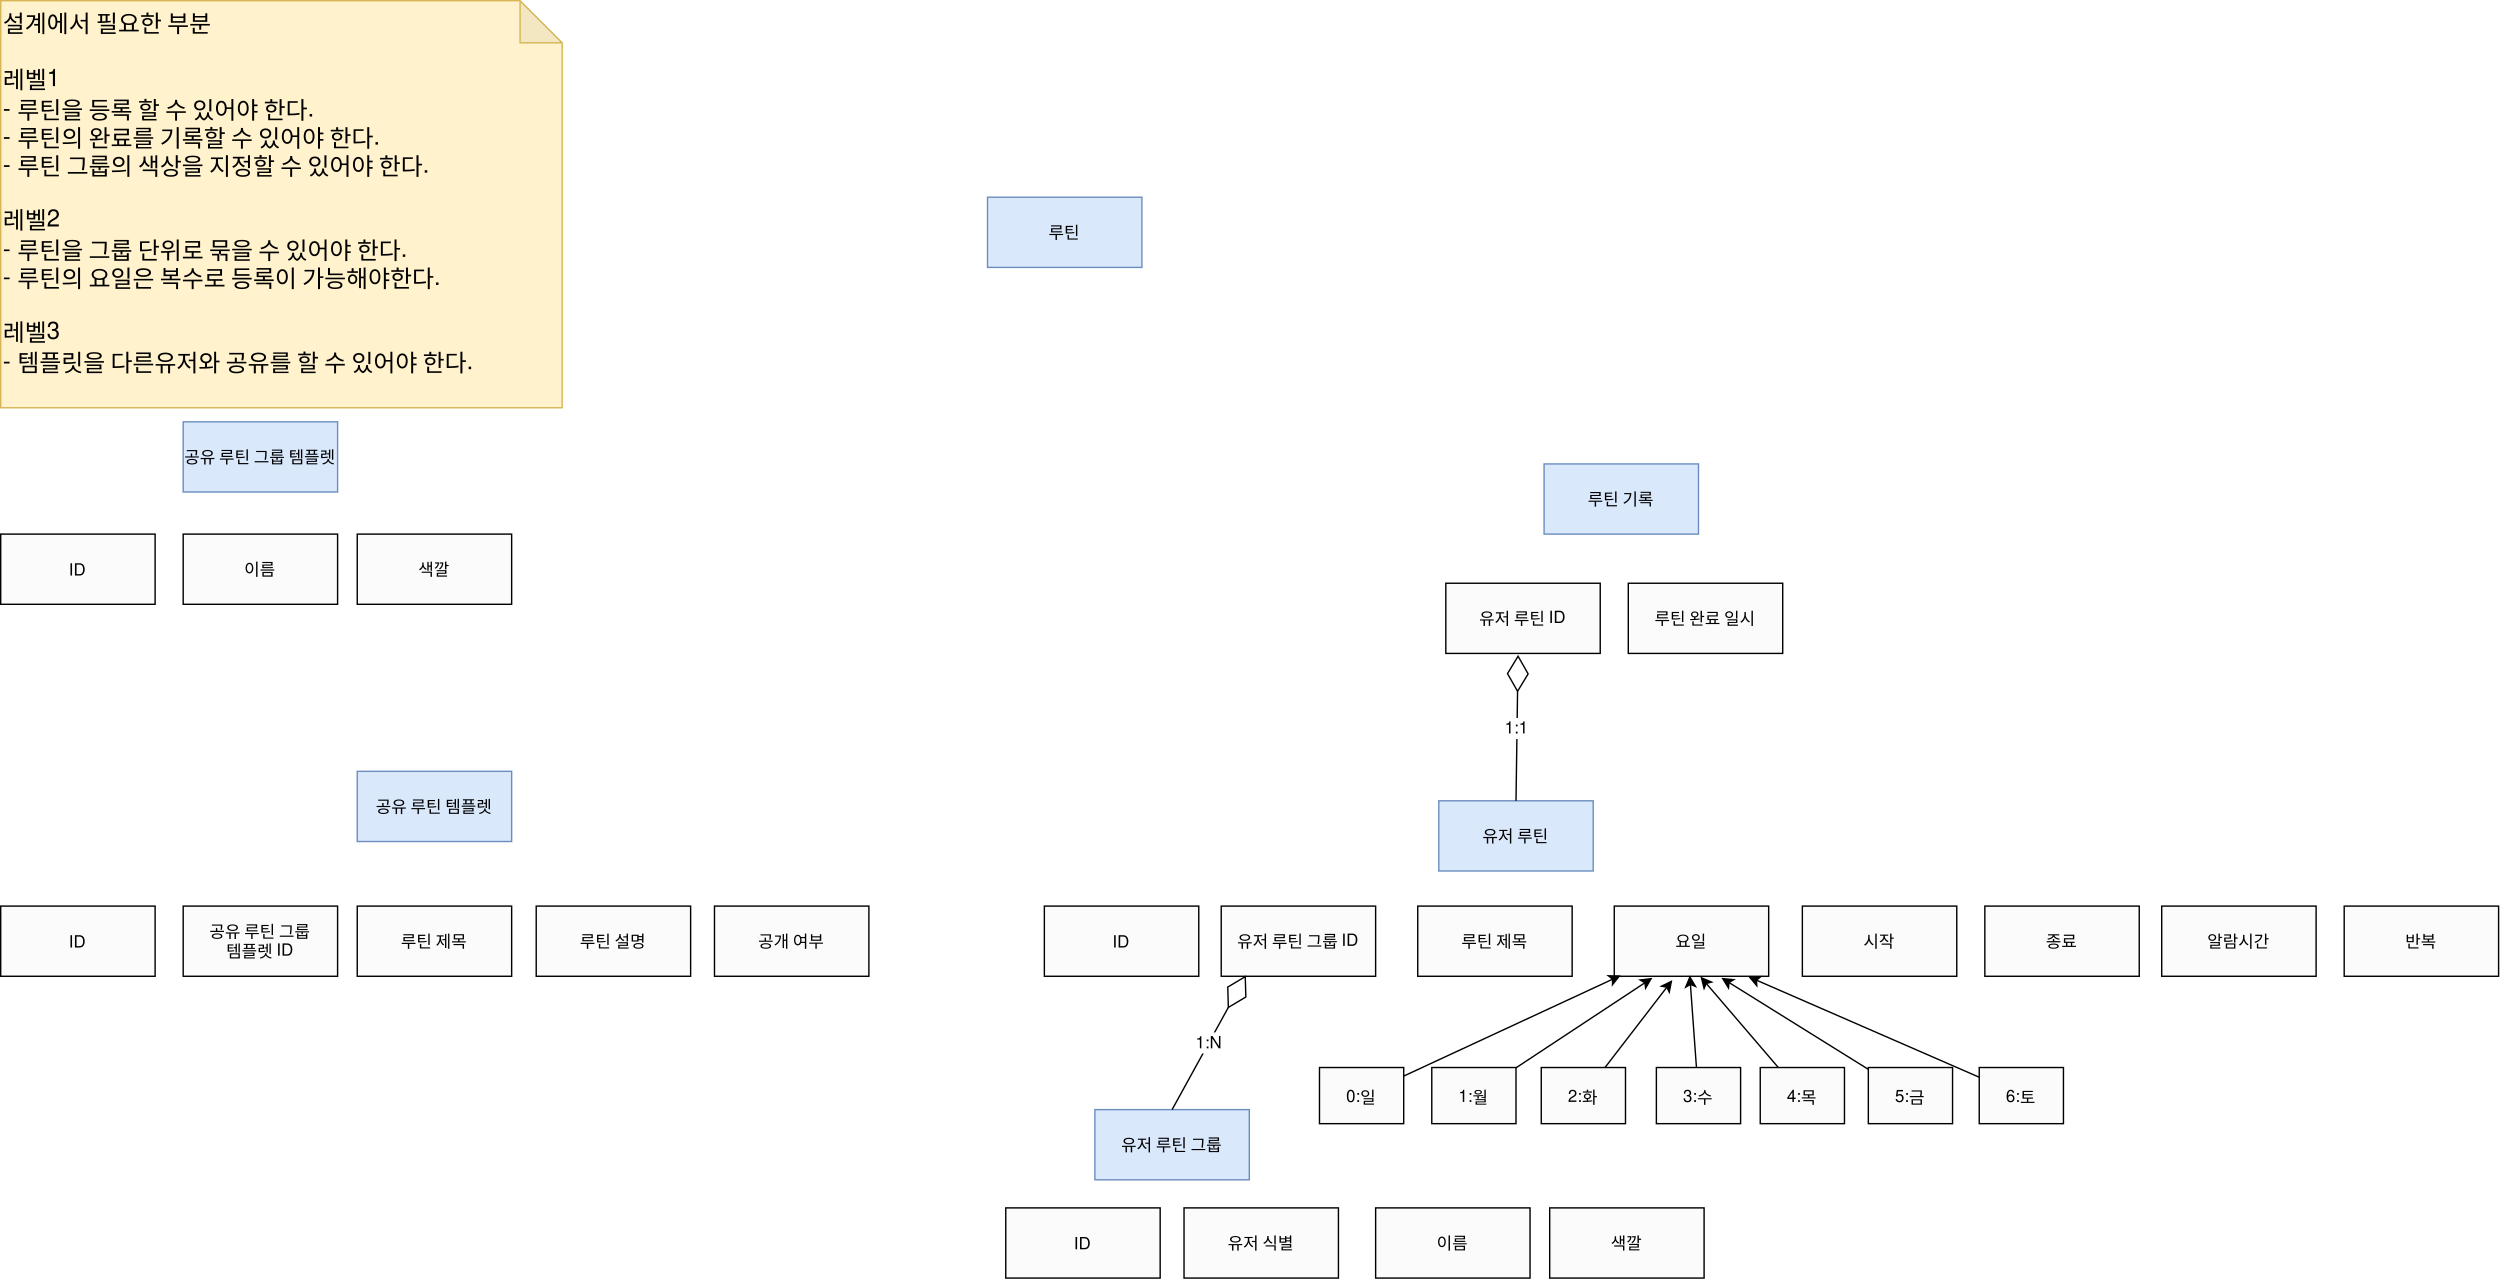
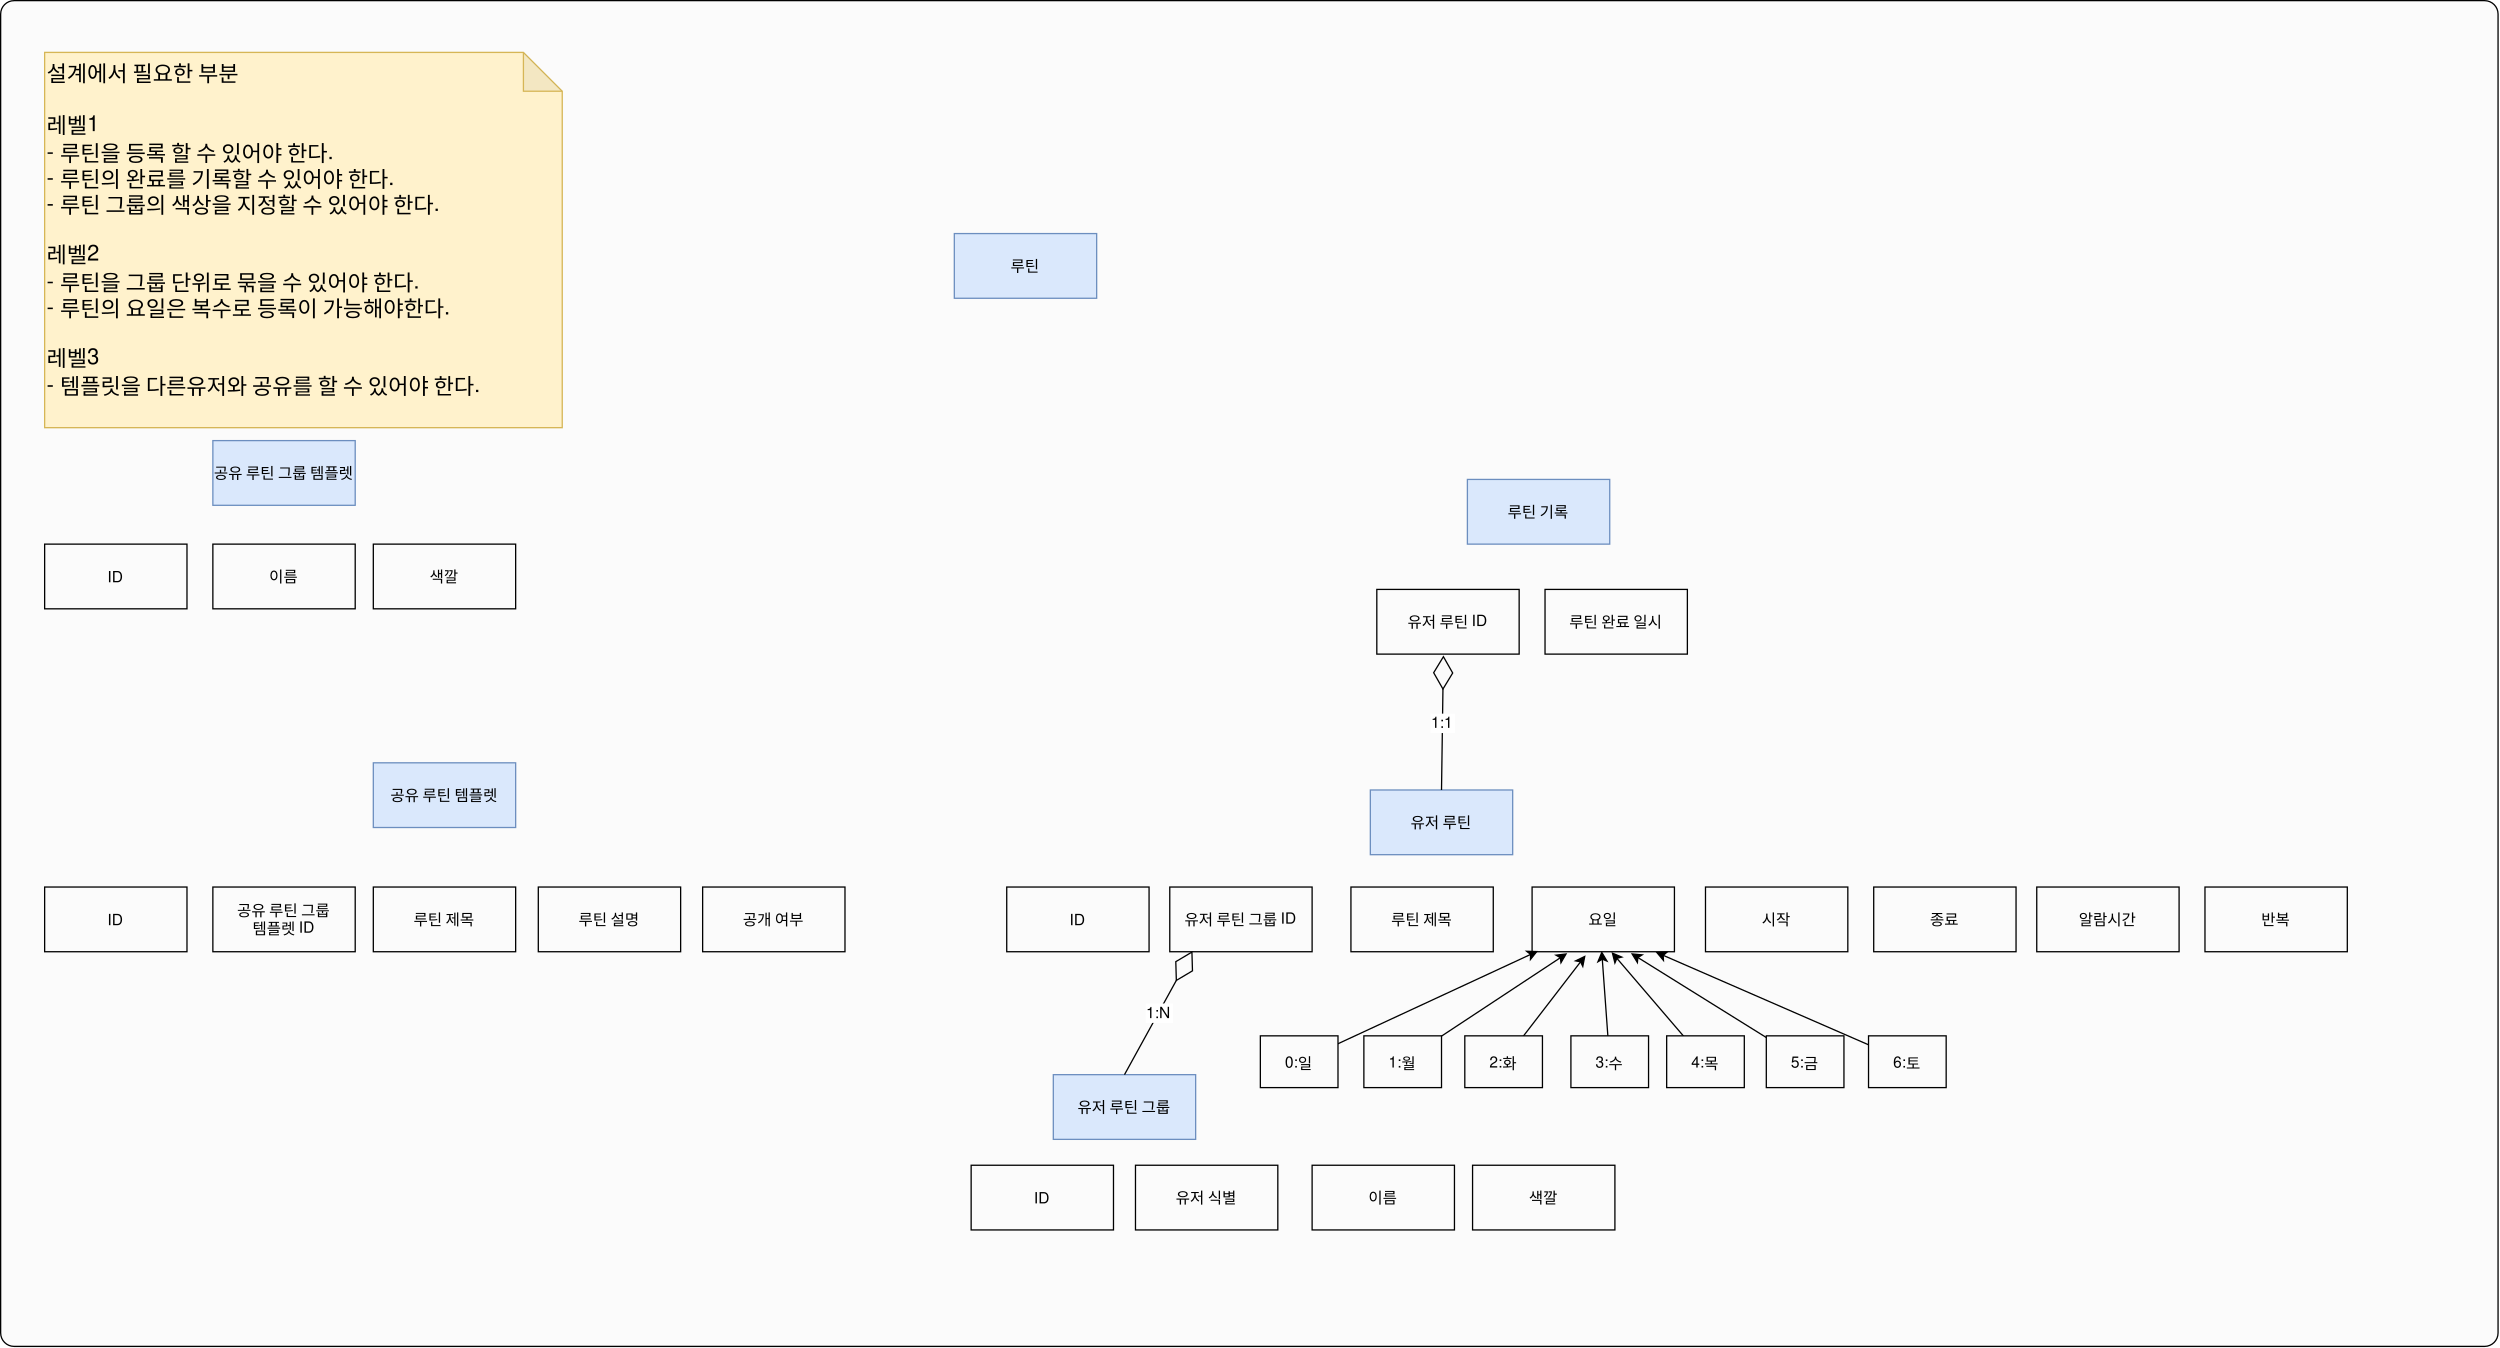
- <svg xmlns="http://www.w3.org/2000/svg" host="65bd71144e" version="1.1" width="1781px" height="911px" viewBox="-0.5 -0.5 1781 911" content="&lt;mxfile&gt;&lt;diagram id=&quot;finoyUQgV0wyMH6WQuIo&quot; name=&quot;페이지-1&quot;&gt;zVtbc6M2FP41PDaD0AXxCHa27UO7O7OdafeRGGwzS0yGkN2kv766cpHkrLsG4ZdEHEDS+fTp3IQDuHl8/bXNn45/NEVZB1FYvAZwG0QRIAll/7jkTUpoiKXg0FaFemgQfK7+LZUwVNKXqiifJw92TVN31dNUuGtOp3LXTWR52zbfp4/tm3o66lN+KC3B511e29K/q6I7Ki2ieJD/VlaHox6ZaSzvPOb6YaXJ8zEvmu8jEbwP4KZtmk62Hl83Zc3B07jI9z6cudtPrC1P3SUvEPnCt7x+UboF91mQwiClwf02oFmQITXT7k2rv6/qetPUTSsuYZGXdL8LYPbctc3XcnSH7Gj5sGd31Chl25WvZ2cKev0ZccrmsezaN/aIfgEABa8iDcAKw+/DEgDNkOMIfv1crlb90Pc9AMMaChs3TrEDp02QbII05A32l7JRwpsFD0F6hyfwYeoRPuqALw0yGGR4wNENXyjamD/DGgkK6EY8FgZJdhvgEkKnyOLEH7K6359hZigWIQ4yqu5myW0gCkACDbrS0CNdQWSB+vvWgmYGRRFAEy0Jxh61hJ60BADHxnL6VRR5UxSGU9bGPlnrdlJss3PbyWzCfZCARdQmybrr63IvzPRF3G9Iy8acxhKKs5BvVcUTh+JOO89ogIIUibsph2UBNOIErwlGdLEnlHtiy8FgIQi1Y7Q5qBHhabjq1RTo+ZpYpDyA4o1tkC2zIzAxPbdfEtg+7bpwKHR4in1z6j6ry3AO0CK6LmhnshusYm3mOOhm5EoYSqFr28yOS4LXxcXlVzKufEKV8chsSzo3ClG4Ljugy8lcnrw5ttTNZ3QYTcNyCDzabrRW8gETn1qeMdRbzhvOBrKQY7bW1qvWdiYi7CqLQhKxVRK+HxbQ2qxR+NXaVWXsLYjwJswWyMgsiYNUmIOMBLpCNS8USRStaU7RGWe7OPEBtIsqPmNS5M7Sluc+wMDM0rwqrvswFZcJWapyEMn9ROdqakNsRRSGRsG7kKi7epeoBkOP7TTurLgXHJrSuVIZs0TMQ4PR3V/crltSkiJ1N2F7FYjHAJf3U0v7jIryoEjt4XsxGGsQ3RUW+UY4TJ91xQZK0d2lUxl6TwQgOq3njb73lEcaWThM1N8snbGOMXXFddkAU4xZFBWLtRThFBt+gam/S4rof5LCGdjJQamKC9U6gYGvzLYzphqKe+TONAFW89DRax/SygkZUze2QG+zFRah2og05XyUcx0r8PMLAy01neEzw+uDuW3FQHqL6FUZZ8JqP4Vai2lQP9lbS9DRMPbPx/yJN09Nx/5lD/nu66FtXk7Fx5eurk78FmDyIm+/fnzKd1XHzXl4F2ImrPOHss76N3RmcGr4a5mRRuz3+2jnTCMK8kAwYXfyujqcmKwu98wXZNwDVbu8TpW4a554tzzXk8fTIJ4n9zCjckfqgUKHp4qSOVyVKz49Z+qmlvYmEjfm6s0YByKfrh67g7uLyk8LnUkgZEKCIo/xLr7sEwOXa1dCbapl9WmRADFeFaLYkQubapbFodRVJW3TRsaHaZcxbdu3f6RFRL3gixAkzEArwZZrHfZXb+OrT2VbsemXrRLKafCx34eWTbV5aXfqKV357vL2UGrzdGYJ2rLOu+rbtP+r+GbnV0yT9HzVW7iLslAa/8CNGJDPQT5oFTljR3ZCHNxDc3DPrjZdyT2e4Y64B+7CKPLIPboA99Srn5qKjTyyrBSYlQRqLImchnrRWJV+Jpfx2k6fgeZ15sqc1+Y1gqvy2nECdh2vYUwMXmPskdfJmjbVPgKIBPe23GXfIPcwMHemT+4RR4nvOu4hmqzozzVOq3CP2NUzqOyeykFvjXtWmdUr9xxV1uu4hzE17F7o0e4R/X33KtyznQgS3BNf0aT215Jrc48Qs9LtlXuOk+LruEeYb1kvliTRmtyzA3MsuCcqL/T27F6M0JrxnuOQ5TruUbKq3YMLcO9MHkOpdSK6XB5D7GIHUbEkJaK+fGO8ptGqeczFFVl5brQ575xmAMP8jMDryXnsKq6uBgVAFi/8omHXVXk9wP7AuzwVKf/NG7sqqvyxORV/HauTsFbFh4r3r2yX/qEdj3Fsw/hadSoeVFdf9IusPdhDfjExhyqBsYypRz/uKEfKlbIXd7xyektfa16BXYA3zaucrWVe7b5g+MO+5jPVsbvk9OdtUgxMyjOeU2TgSpGhP44h6xtR/PMcs05DCIaLcWzur0tHB+nvfGW60GGb+XHhkh6BXQ6/E5bID7+2hvf/AQ==&lt;/diagram&gt;&lt;/mxfile&gt;">
+ <svg xmlns="http://www.w3.org/2000/svg" host="65bd71144e" version="1.1" width="1932px" height="1041px" viewBox="-0.5 -0.5 1932 1041" content="&lt;mxfile&gt;&lt;diagram id=&quot;finoyUQgV0wyMH6WQuIo&quot; name=&quot;페이지-1&quot;&gt;zVtbc5s4FP41PDaD0AXpEex0dx9225nuzG4ficE2UwIZQtpkf/1KQjIgya1bg/BLIh1uOp8+nZvkAG4eX39rs6fjn01eVEEU5q8B3AZRBCIG+T8heVOSmKFecmjLXMkGwafyv0IJQyV9KfPieXJj1zRVVz5NhbumrotdN5Flbdt8m962b6rpV5+yQ2EJPu2yypb+U+bdsZfSKB7kvxfl4ai/DAjrrzxm+malyfMxy5tvIxG8D+CmbZqubz2+bopKoKdx6Z97f+bqaWBtUXeXPEDVOL5m1YtSTg2se9Pats1LnRfiARDAtMoeiirNdl8OUr5pqqbll+qm5ren+6bu1HwBrkyatTvd5T31raLtitezAwYnGDiBiuax6No3fot6AOoRK+68g6r/bZgIwLTwOJ6FEClppqb/cHr7gBBvKJDcgBEbr/s0SGCQ0OB+G9A0SJGF4L6sKg1UEME8K+h+x/F47trmSzG6Qna0eNjPgxQAIJ5ABbADKuBACs+AU+zAaROwTZCEosH/iokMbxY8BOkdnsCHqUf4qAO+JEhhkOIBRzd8oWxjcQ9vcMtKN/K2MGDpbYBLCJ0ii5k/ZIHD4l3KzFBOQhykVF1N2W0gCrjJM+hKQ490BZEF6h9bC5oZFEUATbQkGHvUEnrSEgAcG9PpV1HkTVE4dec09slat5Pii13YTm4T7gMGFlGbsHXn1+VeuOmLhN/oLRt3GksozmPkVRVnDsWddp7TAAUJklcTAcsCaMQMrwlGdLEn7NfEVoDBQxBqx2hzUCPC03DVqynQ4zWxSEQAJRrbIF1mRWBiem6/JLB92nXhUOjwFDIrVN1wDtAiui5oZ7IbrGJt7jjoZuRKOEqha9nMjgvD6+Li8iupUJ5RZTxS25LOjUIUrssO6HIylydvjiV18xkdRtOwHAKPthutlXxA5lPLM4Z6K3gj2EAWcszW3HrV2s5EpF3lUQiTS4UFbBGtzRqFX61dVcaTBZHehNuCPjJjcZBIc5CSQFeo5oWCRdGa5hSdcbaLEx9Au6jiMyZF7ixtee4DDMwszavi+h2m4n1ClqgcpOc+07maWhBbGYWhUfAuJeqqXiWqwdHjK004K+EFh2bvXGkfs0TcQ4PR1Xdu191TkiJ1lfG1CuRtQMhPQ0tOGRUVQZFaw/fyY7xB9KuwzDfCYfj8VfxDCbq7dCjD25kERKf1onF6eyIijTQcBupvlM5Yxxi64nrfAFOMeRQVy7mU4RT//AJD/y4pop8khTOw6z9KVVyo5gkMfOW2nTPVUNwjd6YJsBqHjl5PIW0/IGPoxhI42WyFRagWIk0EH/uxjhX49YmBlprO8Jnj9d5ctvJDeonoWRlnwmo9hVqLaVA/WVtL0NEw9s/H7Ek066YTu68Pp23ZDy9dVdZ63zXP2i8fnrJd2QlzHt6F+McbudM0Yr/fRztnGpGTB4KJ2OqtykPNZVWx574gFR6o3GVVosRd82TsD8fz5B5mVO5IPVDo8FQRm8NVueLTc6ZuamlvInHjrt6McSDy6eqxO7i7qPy00J4EQiYkKPIY7+LLjhi4XLsSalPdV58WCRDjVSGKHbmwqWaRHwpdVTpzOIVr277921tEdBJ8lgLGDbQSbIXW4an3Nu59LNqSD79olbAfhvj296HlQ21e2p26S1e+u6w9FNo8nZmCtqiyrvw6ff9VfLPzK65Jcr7qPZwHCn/6PNAc5INWkTN2ZCfEwb05DgDFdrXpSu6JDHfEPXAXRpFH7tEFuKce/diU/Msjy0qBWUmgxpT0w1APGrNyGsllvLbTZ6B5nboy57V5jeCqvHbsgF3HaxgTg9cYe+Q1W9Om2lsAkeTeVrjsG+QeBubK9Mk94ijxXcc9RNmK/lzjtAr3iF09g8ruqRz01rhnlVm9cs9RZb2OexhTw+6FHu0e0QfiV+Ge7USQ5J48RZPYpyXX5h4hZqXbK/ccO8XXcY9w37JeLEmiNblnB+ZYck9WXujt2b0YoTXjvQt++fFz3KNkVbsHF+DemTyGUmtHdLk8htjFDqJiSUpkffnGeE2jVfOYiyuy/b7R5rxzmgEM8xiB153z2FVcXQ0KgCxe+EXDrquKeoB9wLuo80T8SJD38jJ7bOr872NZS2uVvy/F+5Xt0r9MFDGObRhfy07Fg6r3WT/I24M9FJ2JOVQJjGVMPfpxRzmynyl7csczp5f0teYV2AV407z2o7XMq/0uGP7wXfOZ6thdcvrrNikGJuUZzykycKXI0B/HkHVGFP86x6zdEILhYhyb+3TpaCP9O6dMF9psMw8XLukReHf4YXWP/PD7dHj/Pw==&lt;/diagram&gt;&lt;/mxfile&gt;">
  <defs />
  <g>
-     <rect x="703" y="140" width="110" height="50" fill="#dae8fc" stroke="#6c8ebf" pointer-events="all" />
-     <g fill="rgb(0, 0, 0)" font-family="Helvetica" text-anchor="middle" font-size="12px">
-       <text x="757.5" y="169.5">
+     <rect x="0" y="0" width="1930" height="1040" rx="10.4" ry="10.4" fill="rgb(251, 251, 251)" stroke="rgb(0, 0, 0)" pointer-events="all" />
+     <rect x="737" y="180" width="110" height="50" fill="#dae8fc" stroke="#6c8ebf" pointer-events="all" />
+     <g fill="rgb(0, 0, 0)" font-family="Helvetica" text-anchor="middle" font-size="12px">
+       <text x="791.5" y="209.5">
                루틴
            </text>
    </g>
-     <rect x="1024.5" y="570" width="110" height="50" fill="#dae8fc" stroke="#6c8ebf" pointer-events="all" />
-     <g fill="rgb(0, 0, 0)" font-family="Helvetica" text-anchor="middle" font-size="12px">
-       <text x="1079" y="599.5">
+     <rect x="1058.5" y="610" width="110" height="50" fill="#dae8fc" stroke="#6c8ebf" pointer-events="all" />
+     <g fill="rgb(0, 0, 0)" font-family="Helvetica" text-anchor="middle" font-size="12px">
+       <text x="1113" y="639.5">
                유저 루틴
            </text>
    </g>
-     <rect x="254" y="549" width="110" height="50" fill="#dae8fc" stroke="#6c8ebf" pointer-events="all" />
-     <g fill="rgb(0, 0, 0)" font-family="Helvetica" text-anchor="middle" font-size="12px">
-       <text x="308.5" y="578.5">
+     <rect x="288" y="589" width="110" height="50" fill="#dae8fc" stroke="#6c8ebf" pointer-events="all" />
+     <g fill="rgb(0, 0, 0)" font-family="Helvetica" text-anchor="middle" font-size="12px">
+       <text x="342.5" y="618.5">
                공유 루틴 템플렛
            </text>
    </g>
-     <rect x="779.5" y="790" width="110" height="50" fill="#dae8fc" stroke="#6c8ebf" pointer-events="all" />
-     <g fill="rgb(0, 0, 0)" font-family="Helvetica" text-anchor="middle" font-size="12px">
-       <text x="834" y="819.5">
+     <rect x="813.5" y="830" width="110" height="50" fill="#dae8fc" stroke="#6c8ebf" pointer-events="all" />
+     <g fill="rgb(0, 0, 0)" font-family="Helvetica" text-anchor="middle" font-size="12px">
+       <text x="868" y="859.5">
                유저 루틴 그룹
            </text>
    </g>
-     <rect x="0" y="645" width="110" height="50" fill="rgb(251, 251, 251)" stroke="rgb(0, 0, 0)" pointer-events="all" />
-     <g fill="rgb(0, 0, 0)" font-family="Helvetica" text-anchor="middle" font-size="12px">
-       <text x="54.5" y="674.5">
-                 ID
-             </text>
-     </g>
-     <rect x="743.5" y="645" width="110" height="50" fill="rgb(251, 251, 251)" stroke="rgb(0, 0, 0)" pointer-events="all" />
-     <g fill="rgb(0, 0, 0)" font-family="Helvetica" text-anchor="middle" font-size="12px">
-       <text x="798" y="674.5">
-                 ID
-             </text>
-     </g>
-     <rect x="716" y="860" width="110" height="50" fill="rgb(251, 251, 251)" stroke="rgb(0, 0, 0)" pointer-events="all" />
-     <g fill="rgb(0, 0, 0)" font-family="Helvetica" text-anchor="middle" font-size="12px">
-       <text x="770.5" y="889.5">
-                 ID
-             </text>
-     </g>
-     <rect x="1283.5" y="645" width="110" height="50" fill="rgb(251, 251, 251)" stroke="rgb(0, 0, 0)" pointer-events="all" />
-     <g fill="rgb(0, 0, 0)" font-family="Helvetica" text-anchor="middle" font-size="12px">
-       <text x="1338" y="674.5">
+     <rect x="34" y="685" width="110" height="50" fill="rgb(251, 251, 251)" stroke="rgb(0, 0, 0)" pointer-events="all" />
+     <g fill="rgb(0, 0, 0)" font-family="Helvetica" text-anchor="middle" font-size="12px">
+       <text x="88.5" y="714.5">
+                 ID
+             </text>
+     </g>
+     <rect x="777.5" y="685" width="110" height="50" fill="rgb(251, 251, 251)" stroke="rgb(0, 0, 0)" pointer-events="all" />
+     <g fill="rgb(0, 0, 0)" font-family="Helvetica" text-anchor="middle" font-size="12px">
+       <text x="832" y="714.5">
+                 ID
+             </text>
+     </g>
+     <rect x="750" y="900" width="110" height="50" fill="rgb(251, 251, 251)" stroke="rgb(0, 0, 0)" pointer-events="all" />
+     <g fill="rgb(0, 0, 0)" font-family="Helvetica" text-anchor="middle" font-size="12px">
+       <text x="804.5" y="929.5">
+                 ID
+             </text>
+     </g>
+     <rect x="1317.5" y="685" width="110" height="50" fill="rgb(251, 251, 251)" stroke="rgb(0, 0, 0)" pointer-events="all" />
+     <g fill="rgb(0, 0, 0)" font-family="Helvetica" text-anchor="middle" font-size="12px">
+       <text x="1372" y="714.5">
                시작
            </text>
    </g>
-     <rect x="1413.5" y="645" width="110" height="50" fill="rgb(251, 251, 251)" stroke="rgb(0, 0, 0)" pointer-events="all" />
-     <g fill="rgb(0, 0, 0)" font-family="Helvetica" text-anchor="middle" font-size="12px">
-       <text x="1468" y="674.5">
+     <rect x="1447.5" y="685" width="110" height="50" fill="rgb(251, 251, 251)" stroke="rgb(0, 0, 0)" pointer-events="all" />
+     <g fill="rgb(0, 0, 0)" font-family="Helvetica" text-anchor="middle" font-size="12px">
+       <text x="1502" y="714.5">
                종료
            </text>
    </g>
-     <rect x="381.5" y="645" width="110" height="50" fill="rgb(251, 251, 251)" stroke="rgb(0, 0, 0)" pointer-events="all" />
-     <g fill="rgb(0, 0, 0)" font-family="Helvetica" text-anchor="middle" font-size="12px">
-       <text x="436" y="674.5">
+     <rect x="415.5" y="685" width="110" height="50" fill="rgb(251, 251, 251)" stroke="rgb(0, 0, 0)" pointer-events="all" />
+     <g fill="rgb(0, 0, 0)" font-family="Helvetica" text-anchor="middle" font-size="12px">
+       <text x="470" y="714.5">
                루틴 설명
            </text>
    </g>
-     <rect x="843" y="860" width="110" height="50" fill="rgb(251, 251, 251)" stroke="rgb(0, 0, 0)" pointer-events="all" />
-     <g fill="rgb(0, 0, 0)" font-family="Helvetica" text-anchor="middle" font-size="12px">
-       <text x="897.5" y="889.5">
+     <rect x="877" y="900" width="110" height="50" fill="rgb(251, 251, 251)" stroke="rgb(0, 0, 0)" pointer-events="all" />
+     <g fill="rgb(0, 0, 0)" font-family="Helvetica" text-anchor="middle" font-size="12px">
+       <text x="931.5" y="929.5">
                유저 식별
            </text>
    </g>
-     <rect x="1149.5" y="645" width="110" height="50" fill="rgb(251, 251, 251)" stroke="rgb(0, 0, 0)" pointer-events="all" />
-     <g fill="rgb(0, 0, 0)" font-family="Helvetica" text-anchor="middle" font-size="12px">
-       <text x="1204" y="674.5">
+     <rect x="1183.5" y="685" width="110" height="50" fill="rgb(251, 251, 251)" stroke="rgb(0, 0, 0)" pointer-events="all" />
+     <g fill="rgb(0, 0, 0)" font-family="Helvetica" text-anchor="middle" font-size="12px">
+       <text x="1238" y="714.5">
                요일
            </text>
    </g>
-     <rect x="869.5" y="645" width="110" height="50" fill="rgb(251, 251, 251)" stroke="rgb(0, 0, 0)" pointer-events="all" />
-     <g fill="rgb(0, 0, 0)" font-family="Helvetica" text-anchor="middle" font-size="12px">
-       <text x="924" y="674.5">
+     <rect x="903.5" y="685" width="110" height="50" fill="rgb(251, 251, 251)" stroke="rgb(0, 0, 0)" pointer-events="all" />
+     <g fill="rgb(0, 0, 0)" font-family="Helvetica" text-anchor="middle" font-size="12px">
+       <text x="958" y="714.5">
                유저 루틴 그룹 ID
            </text>
    </g>
-     <rect x="1539.5" y="645" width="110" height="50" fill="rgb(251, 251, 251)" stroke="rgb(0, 0, 0)" pointer-events="all" />
-     <g fill="rgb(0, 0, 0)" font-family="Helvetica" text-anchor="middle" font-size="12px">
-       <text x="1594" y="674.5">
+     <rect x="1573.5" y="685" width="110" height="50" fill="rgb(251, 251, 251)" stroke="rgb(0, 0, 0)" pointer-events="all" />
+     <g fill="rgb(0, 0, 0)" font-family="Helvetica" text-anchor="middle" font-size="12px">
+       <text x="1628" y="714.5">
                알람시간
            </text>
    </g>
-     <rect x="1669.5" y="645" width="110" height="50" fill="rgb(251, 251, 251)" stroke="rgb(0, 0, 0)" pointer-events="all" />
-     <g fill="rgb(0, 0, 0)" font-family="Helvetica" text-anchor="middle" font-size="12px">
-       <text x="1724" y="674.5">
+     <rect x="1703.5" y="685" width="110" height="50" fill="rgb(251, 251, 251)" stroke="rgb(0, 0, 0)" pointer-events="all" />
+     <g fill="rgb(0, 0, 0)" font-family="Helvetica" text-anchor="middle" font-size="12px">
+       <text x="1758" y="714.5">
                반복
            </text>
    </g>
-     <rect x="130" y="300" width="110" height="50" fill="#dae8fc" stroke="#6c8ebf" pointer-events="all" />
-     <g fill="rgb(0, 0, 0)" font-family="Helvetica" text-anchor="middle" font-size="12px">
-       <text x="184.5" y="329.5">
+     <rect x="164" y="340" width="110" height="50" fill="#dae8fc" stroke="#6c8ebf" pointer-events="all" />
+     <g fill="rgb(0, 0, 0)" font-family="Helvetica" text-anchor="middle" font-size="12px">
+       <text x="218.5" y="369.5">
                공유 루틴 그룹 템플렛
            </text>
    </g>
-     <rect x="0" y="380" width="110" height="50" fill="rgb(251, 251, 251)" stroke="rgb(0, 0, 0)" pointer-events="all" />
-     <g fill="rgb(0, 0, 0)" font-family="Helvetica" text-anchor="middle" font-size="12px">
-       <text x="54.5" y="409.5">
-                 ID
-             </text>
-     </g>
-     <rect x="130" y="380" width="110" height="50" fill="rgb(251, 251, 251)" stroke="rgb(0, 0, 0)" pointer-events="all" />
-     <g fill="rgb(0, 0, 0)" font-family="Helvetica" text-anchor="middle" font-size="12px">
-       <text x="184.5" y="409.5">
+     <rect x="34" y="420" width="110" height="50" fill="rgb(251, 251, 251)" stroke="rgb(0, 0, 0)" pointer-events="all" />
+     <g fill="rgb(0, 0, 0)" font-family="Helvetica" text-anchor="middle" font-size="12px">
+       <text x="88.5" y="449.5">
+                 ID
+             </text>
+     </g>
+     <rect x="164" y="420" width="110" height="50" fill="rgb(251, 251, 251)" stroke="rgb(0, 0, 0)" pointer-events="all" />
+     <g fill="rgb(0, 0, 0)" font-family="Helvetica" text-anchor="middle" font-size="12px">
+       <text x="218.5" y="449.5">
                이름
            </text>
    </g>
-     <rect x="254" y="380" width="110" height="50" fill="rgb(251, 251, 251)" stroke="rgb(0, 0, 0)" pointer-events="all" />
-     <g fill="rgb(0, 0, 0)" font-family="Helvetica" text-anchor="middle" font-size="12px">
-       <text x="308.5" y="409.5">
+     <rect x="288" y="420" width="110" height="50" fill="rgb(251, 251, 251)" stroke="rgb(0, 0, 0)" pointer-events="all" />
+     <g fill="rgb(0, 0, 0)" font-family="Helvetica" text-anchor="middle" font-size="12px">
+       <text x="342.5" y="449.5">
                색깔
            </text>
    </g>
-     <rect x="508.5" y="645" width="110" height="50" fill="rgb(251, 251, 251)" stroke="rgb(0, 0, 0)" pointer-events="all" />
-     <g fill="rgb(0, 0, 0)" font-family="Helvetica" text-anchor="middle" font-size="12px">
-       <text x="563" y="674.5">
+     <rect x="542.5" y="685" width="110" height="50" fill="rgb(251, 251, 251)" stroke="rgb(0, 0, 0)" pointer-events="all" />
+     <g fill="rgb(0, 0, 0)" font-family="Helvetica" text-anchor="middle" font-size="12px">
+       <text x="597" y="714.5">
                공개 여부
            </text>
    </g>
-     <rect x="979.5" y="860" width="110" height="50" fill="rgb(251, 251, 251)" stroke="rgb(0, 0, 0)" pointer-events="all" />
-     <g fill="rgb(0, 0, 0)" font-family="Helvetica" text-anchor="middle" font-size="12px">
-       <text x="1034" y="889.5">
+     <rect x="1013.5" y="900" width="110" height="50" fill="rgb(251, 251, 251)" stroke="rgb(0, 0, 0)" pointer-events="all" />
+     <g fill="rgb(0, 0, 0)" font-family="Helvetica" text-anchor="middle" font-size="12px">
+       <text x="1068" y="929.5">
                이름
            </text>
    </g>
-     <rect x="1103.5" y="860" width="110" height="50" fill="rgb(251, 251, 251)" stroke="rgb(0, 0, 0)" pointer-events="all" />
-     <g fill="rgb(0, 0, 0)" font-family="Helvetica" text-anchor="middle" font-size="12px">
-       <text x="1158" y="889.5">
+     <rect x="1137.5" y="900" width="110" height="50" fill="rgb(251, 251, 251)" stroke="rgb(0, 0, 0)" pointer-events="all" />
+     <g fill="rgb(0, 0, 0)" font-family="Helvetica" text-anchor="middle" font-size="12px">
+       <text x="1192" y="929.5">
                색깔
            </text>
    </g>
-     <path d="M 0 0 L 370 0 L 400 30 L 400 290 L 0 290 L 0 0 Z" fill="#fff2cc" stroke="#d6b656" stroke-miterlimit="10" pointer-events="all" />
-     <path d="M 370 0 L 370 30 L 400 30 Z" fill-opacity="0.05" fill="#000000" stroke="none" pointer-events="all" />
-     <path d="M 370 0 L 370 30 L 400 30" fill="none" stroke="#d6b656" stroke-miterlimit="10" pointer-events="all" />
+     <path d="M 34 40 L 404 40 L 434 70 L 434 330 L 34 330 L 34 40 Z" fill="#fff2cc" stroke="#d6b656" stroke-miterlimit="10" pointer-events="all" />
+     <path d="M 404 40 L 404 70 L 434 70 Z" fill-opacity="0.05" fill="#000000" stroke="none" pointer-events="all" />
+     <path d="M 404 40 L 404 70 L 434 70" fill="none" stroke="#d6b656" stroke-miterlimit="10" pointer-events="all" />
    <g fill="rgb(0, 0, 0)" font-family="Helvetica" font-size="17px">
-       <text x="1.5" y="22.5">
+       <text x="35.5" y="62.5">
                설계에서 필요한 부분
            </text>
-       <text x="1.5" y="62.5">
+       <text x="35.5" y="102.5">
                레벨1
            </text>
-       <text x="1.5" y="82.5">
+       <text x="35.5" y="122.5">
                - 루틴을 등록 할 수 있어야 한다.
            </text>
-       <text x="1.5" y="102.5">
+       <text x="35.5" y="142.5">
                - 루틴의 완료를 기록할 수 있어야 한다.
            </text>
-       <text x="1.5" y="122.5">
+       <text x="35.5" y="162.5">
                - 루틴 그룹의 색상을 지정할 수 있어야 한다.
            </text>
-       <text x="1.5" y="162.5">
+       <text x="35.5" y="202.5">
                레벨2
            </text>
-       <text x="1.5" y="182.5">
+       <text x="35.5" y="222.5">
                - 루틴을 그룹 단위로 묶을 수 있어야 한다.
            </text>
-       <text x="1.5" y="202.5">
+       <text x="35.5" y="242.5">
                - 루틴의 요일은 복수로 등록이 가능해야한다.
            </text>
-       <text x="1.5" y="242.5">
+       <text x="35.5" y="282.5">
                레벨3
            </text>
-       <text x="1.5" y="262.5">
+       <text x="35.5" y="302.5">
                - 템플릿을 다른유저와 공유를 할 수 있어야 한다.
            </text>
    </g>
-     <rect x="1099.5" y="330" width="110" height="50" fill="#dae8fc" stroke="#6c8ebf" pointer-events="all" />
-     <g fill="rgb(0, 0, 0)" font-family="Helvetica" text-anchor="middle" font-size="12px">
-       <text x="1154" y="359.5">
+     <rect x="1133.5" y="370" width="110" height="50" fill="#dae8fc" stroke="#6c8ebf" pointer-events="all" />
+     <g fill="rgb(0, 0, 0)" font-family="Helvetica" text-anchor="middle" font-size="12px">
+       <text x="1188" y="399.5">
                루틴 기록
            </text>
    </g>
-     <rect x="1029.5" y="415" width="110" height="50" fill="rgb(251, 251, 251)" stroke="rgb(0, 0, 0)" pointer-events="all" />
-     <g fill="rgb(0, 0, 0)" font-family="Helvetica" text-anchor="middle" font-size="12px">
-       <text x="1084" y="444.5">
+     <rect x="1063.5" y="455" width="110" height="50" fill="rgb(251, 251, 251)" stroke="rgb(0, 0, 0)" pointer-events="all" />
+     <g fill="rgb(0, 0, 0)" font-family="Helvetica" text-anchor="middle" font-size="12px">
+       <text x="1118" y="484.5">
                유저 루틴 ID
            </text>
    </g>
-     <rect x="1159.5" y="415" width="110" height="50" fill="rgb(251, 251, 251)" stroke="rgb(0, 0, 0)" pointer-events="all" />
-     <g fill="rgb(0, 0, 0)" font-family="Helvetica" text-anchor="middle" font-size="12px">
-       <text x="1214" y="444.5">
+     <rect x="1193.5" y="455" width="110" height="50" fill="rgb(251, 251, 251)" stroke="rgb(0, 0, 0)" pointer-events="all" />
+     <g fill="rgb(0, 0, 0)" font-family="Helvetica" text-anchor="middle" font-size="12px">
+       <text x="1248" y="484.5">
                루틴 완료 일시
            </text>
    </g>
-     <path d="M 969.5 780 L 1148.34 697.08" fill="none" stroke="rgb(0, 0, 0)" stroke-miterlimit="10" pointer-events="stroke" />
-     <path d="M 1153.11 694.87 L 1148.23 700.99 L 1148.34 697.08 L 1145.28 694.64 Z" fill="rgb(0, 0, 0)" stroke="rgb(0, 0, 0)" stroke-miterlimit="10" pointer-events="all" />
-     <rect x="939.5" y="760" width="60" height="40" fill="rgb(251, 251, 251)" stroke="rgb(0, 0, 0)" pointer-events="all" />
-     <g fill="rgb(0, 0, 0)" font-family="Helvetica" text-anchor="middle" font-size="12px">
-       <text x="969" y="784.5">
+     <path d="M 1003.5 820 L 1182.34 737.08" fill="none" stroke="rgb(0, 0, 0)" stroke-miterlimit="10" pointer-events="stroke" />
+     <path d="M 1187.11 734.87 L 1182.23 740.99 L 1182.34 737.08 L 1179.28 734.64 Z" fill="rgb(0, 0, 0)" stroke="rgb(0, 0, 0)" stroke-miterlimit="10" pointer-events="all" />
+     <rect x="973.5" y="800" width="60" height="40" fill="rgb(251, 251, 251)" stroke="rgb(0, 0, 0)" pointer-events="all" />
+     <g fill="rgb(0, 0, 0)" font-family="Helvetica" text-anchor="middle" font-size="12px">
+       <text x="1003" y="824.5">
                0:일
            </text>
    </g>
-     <path d="M 1049.5 780 L 1171.35 699.61" fill="none" stroke="rgb(0, 0, 0)" stroke-miterlimit="10" pointer-events="stroke" />
-     <path d="M 1175.74 696.72 L 1171.82 703.49 L 1171.35 699.61 L 1167.97 697.65 Z" fill="rgb(0, 0, 0)" stroke="rgb(0, 0, 0)" stroke-miterlimit="10" pointer-events="all" />
-     <rect x="1019.5" y="760" width="60" height="40" fill="rgb(251, 251, 251)" stroke="rgb(0, 0, 0)" pointer-events="all" />
-     <g fill="rgb(0, 0, 0)" font-family="Helvetica" text-anchor="middle" font-size="12px">
-       <text x="1049" y="784.5">
+     <path d="M 1083.5 820 L 1205.35 739.61" fill="none" stroke="rgb(0, 0, 0)" stroke-miterlimit="10" pointer-events="stroke" />
+     <path d="M 1209.74 736.72 L 1205.82 743.49 L 1205.35 739.61 L 1201.97 737.65 Z" fill="rgb(0, 0, 0)" stroke="rgb(0, 0, 0)" stroke-miterlimit="10" pointer-events="all" />
+     <rect x="1053.5" y="800" width="60" height="40" fill="rgb(251, 251, 251)" stroke="rgb(0, 0, 0)" pointer-events="all" />
+     <g fill="rgb(0, 0, 0)" font-family="Helvetica" text-anchor="middle" font-size="12px">
+       <text x="1083" y="824.5">
                1:월
            </text>
    </g>
-     <path d="M 1127.5 780 L 1186.97 702.79" fill="none" stroke="rgb(0, 0, 0)" stroke-miterlimit="10" pointer-events="stroke" />
-     <path d="M 1190.18 698.64 L 1188.68 706.32 L 1186.97 702.79 L 1183.13 702.05 Z" fill="rgb(0, 0, 0)" stroke="rgb(0, 0, 0)" stroke-miterlimit="10" pointer-events="all" />
-     <rect x="1097.5" y="760" width="60" height="40" fill="rgb(251, 251, 251)" stroke="rgb(0, 0, 0)" pointer-events="all" />
-     <g fill="rgb(0, 0, 0)" font-family="Helvetica" text-anchor="middle" font-size="12px">
-       <text x="1127" y="784.5">
+     <path d="M 1161.5 820 L 1220.97 742.79" fill="none" stroke="rgb(0, 0, 0)" stroke-miterlimit="10" pointer-events="stroke" />
+     <path d="M 1224.18 738.64 L 1222.68 746.32 L 1220.97 742.79 L 1217.13 742.05 Z" fill="rgb(0, 0, 0)" stroke="rgb(0, 0, 0)" stroke-miterlimit="10" pointer-events="all" />
+     <rect x="1131.5" y="800" width="60" height="40" fill="rgb(251, 251, 251)" stroke="rgb(0, 0, 0)" pointer-events="all" />
+     <g fill="rgb(0, 0, 0)" font-family="Helvetica" text-anchor="middle" font-size="12px">
+       <text x="1161" y="824.5">
                2:화
            </text>
    </g>
-     <path d="M 1209.5 780 L 1203.75 700.75" fill="none" stroke="rgb(0, 0, 0)" stroke-miterlimit="10" pointer-events="stroke" />
-     <path d="M 1203.37 695.52 L 1207.37 702.24 L 1203.75 700.75 L 1200.39 702.75 Z" fill="rgb(0, 0, 0)" stroke="rgb(0, 0, 0)" stroke-miterlimit="10" pointer-events="all" />
-     <rect x="1179.5" y="760" width="60" height="40" fill="rgb(251, 251, 251)" stroke="rgb(0, 0, 0)" pointer-events="all" />
-     <g fill="rgb(0, 0, 0)" font-family="Helvetica" text-anchor="middle" font-size="12px">
-       <text x="1209" y="784.5">
+     <path d="M 1243.5 820 L 1237.75 740.75" fill="none" stroke="rgb(0, 0, 0)" stroke-miterlimit="10" pointer-events="stroke" />
+     <path d="M 1237.37 735.52 L 1241.37 742.24 L 1237.75 740.75 L 1234.39 742.75 Z" fill="rgb(0, 0, 0)" stroke="rgb(0, 0, 0)" stroke-miterlimit="10" pointer-events="all" />
+     <rect x="1213.5" y="800" width="60" height="40" fill="rgb(251, 251, 251)" stroke="rgb(0, 0, 0)" pointer-events="all" />
+     <g fill="rgb(0, 0, 0)" font-family="Helvetica" text-anchor="middle" font-size="12px">
+       <text x="1243" y="824.5">
                3:수
            </text>
    </g>
-     <path d="M 1283.5 780 L 1215.02 700.09" fill="none" stroke="rgb(0, 0, 0)" stroke-miterlimit="10" pointer-events="stroke" />
-     <path d="M 1211.61 696.1 L 1218.82 699.14 L 1215.02 700.09 L 1213.5 703.69 Z" fill="rgb(0, 0, 0)" stroke="rgb(0, 0, 0)" stroke-miterlimit="10" pointer-events="all" />
-     <rect x="1253.5" y="760" width="60" height="40" fill="rgb(251, 251, 251)" stroke="rgb(0, 0, 0)" pointer-events="all" />
-     <g fill="rgb(0, 0, 0)" font-family="Helvetica" text-anchor="middle" font-size="12px">
-       <text x="1283" y="784.5">
+     <path d="M 1317.5 820 L 1249.02 740.09" fill="none" stroke="rgb(0, 0, 0)" stroke-miterlimit="10" pointer-events="stroke" />
+     <path d="M 1245.61 736.1 L 1252.82 739.14 L 1249.02 740.09 L 1247.5 743.69 Z" fill="rgb(0, 0, 0)" stroke="rgb(0, 0, 0)" stroke-miterlimit="10" pointer-events="all" />
+     <rect x="1287.5" y="800" width="60" height="40" fill="rgb(251, 251, 251)" stroke="rgb(0, 0, 0)" pointer-events="all" />
+     <g fill="rgb(0, 0, 0)" font-family="Helvetica" text-anchor="middle" font-size="12px">
+       <text x="1317" y="824.5">
                4:목
            </text>
    </g>
-     <path d="M 1360.5 780 L 1231.24 699.47" fill="none" stroke="rgb(0, 0, 0)" stroke-miterlimit="10" pointer-events="stroke" />
-     <path d="M 1226.79 696.69 L 1234.58 697.42 L 1231.24 699.47 L 1230.88 703.36 Z" fill="rgb(0, 0, 0)" stroke="rgb(0, 0, 0)" stroke-miterlimit="10" pointer-events="all" />
-     <rect x="1330.5" y="760" width="60" height="40" fill="rgb(251, 251, 251)" stroke="rgb(0, 0, 0)" pointer-events="all" />
-     <g fill="rgb(0, 0, 0)" font-family="Helvetica" text-anchor="middle" font-size="12px">
-       <text x="1360" y="784.5">
+     <path d="M 1394.5 820 L 1265.24 739.47" fill="none" stroke="rgb(0, 0, 0)" stroke-miterlimit="10" pointer-events="stroke" />
+     <path d="M 1260.79 736.69 L 1268.58 737.42 L 1265.24 739.47 L 1264.88 743.36 Z" fill="rgb(0, 0, 0)" stroke="rgb(0, 0, 0)" stroke-miterlimit="10" pointer-events="all" />
+     <rect x="1364.5" y="800" width="60" height="40" fill="rgb(251, 251, 251)" stroke="rgb(0, 0, 0)" pointer-events="all" />
+     <g fill="rgb(0, 0, 0)" font-family="Helvetica" text-anchor="middle" font-size="12px">
+       <text x="1394" y="824.5">
                5:금
            </text>
    </g>
-     <path d="M 1439.5 780 L 1250.82 697.79" fill="none" stroke="rgb(0, 0, 0)" stroke-miterlimit="10" pointer-events="stroke" />
-     <path d="M 1246 695.7 L 1253.82 695.28 L 1250.82 697.79 L 1251.02 701.7 Z" fill="rgb(0, 0, 0)" stroke="rgb(0, 0, 0)" stroke-miterlimit="10" pointer-events="all" />
-     <rect x="1409.5" y="760" width="60" height="40" fill="rgb(251, 251, 251)" stroke="rgb(0, 0, 0)" pointer-events="all" />
-     <g fill="rgb(0, 0, 0)" font-family="Helvetica" text-anchor="middle" font-size="12px">
-       <text x="1439" y="784.5">
+     <path d="M 1473.5 820 L 1284.82 737.79" fill="none" stroke="rgb(0, 0, 0)" stroke-miterlimit="10" pointer-events="stroke" />
+     <path d="M 1280 735.7 L 1287.82 735.28 L 1284.82 737.79 L 1285.02 741.7 Z" fill="rgb(0, 0, 0)" stroke="rgb(0, 0, 0)" stroke-miterlimit="10" pointer-events="all" />
+     <rect x="1443.5" y="800" width="60" height="40" fill="rgb(251, 251, 251)" stroke="rgb(0, 0, 0)" pointer-events="all" />
+     <g fill="rgb(0, 0, 0)" font-family="Helvetica" text-anchor="middle" font-size="12px">
+       <text x="1473" y="824.5">
                6:토
            </text>
    </g>
-     <rect x="254" y="645" width="110" height="50" fill="rgb(251, 251, 251)" stroke="rgb(0, 0, 0)" pointer-events="all" />
-     <g fill="rgb(0, 0, 0)" font-family="Helvetica" text-anchor="middle" font-size="12px">
-       <text x="308.5" y="674.5">
+     <rect x="288" y="685" width="110" height="50" fill="rgb(251, 251, 251)" stroke="rgb(0, 0, 0)" pointer-events="all" />
+     <g fill="rgb(0, 0, 0)" font-family="Helvetica" text-anchor="middle" font-size="12px">
+       <text x="342.5" y="714.5">
                루틴 제목
            </text>
    </g>
-     <rect x="1009.5" y="645" width="110" height="50" fill="rgb(251, 251, 251)" stroke="rgb(0, 0, 0)" pointer-events="all" />
-     <g fill="rgb(0, 0, 0)" font-family="Helvetica" text-anchor="middle" font-size="12px">
-       <text x="1064" y="674.5">
+     <rect x="1043.5" y="685" width="110" height="50" fill="rgb(251, 251, 251)" stroke="rgb(0, 0, 0)" pointer-events="all" />
+     <g fill="rgb(0, 0, 0)" font-family="Helvetica" text-anchor="middle" font-size="12px">
+       <text x="1098" y="714.5">
                루틴 제목
            </text>
    </g>
-     <path d="M 1079.5 570 L 1080.61 491.98" fill="none" stroke="rgb(0, 0, 0)" stroke-miterlimit="10" pointer-events="stroke" />
-     <path d="M 1080.97 466.99 L 1088.14 479.59 L 1080.61 491.98 L 1073.44 479.38 Z" fill="none" stroke="rgb(0, 0, 0)" stroke-miterlimit="10" pointer-events="all" />
-     <g fill="rgb(0, 0, 0)" font-family="Helvetica" text-anchor="middle" font-size="12px">
-       <rect fill="rgb(255, 255, 255)" stroke="none" x="1071" y="511" width="19" height="15" stroke-width="0" />
-       <text x="1079.75" y="522.01">
+     <path d="M 1113.5 610 L 1114.61 531.98" fill="none" stroke="rgb(0, 0, 0)" stroke-miterlimit="10" pointer-events="stroke" />
+     <path d="M 1114.97 506.99 L 1122.14 519.59 L 1114.61 531.98 L 1107.44 519.38 Z" fill="none" stroke="rgb(0, 0, 0)" stroke-miterlimit="10" pointer-events="all" />
+     <g fill="rgb(0, 0, 0)" font-family="Helvetica" text-anchor="middle" font-size="12px">
+       <rect fill="rgb(255, 255, 255)" stroke="none" x="1105" y="551" width="19" height="15" stroke-width="0" />
+       <text x="1113.75" y="562.01">
                1:1
            </text>
    </g>
-     <path d="M 834.5 790 L 874.57 717.17" fill="none" stroke="rgb(0, 0, 0)" stroke-miterlimit="10" pointer-events="stroke" />
-     <path d="M 886.62 695.26 L 887.04 709.76 L 874.57 717.17 L 874.16 702.67 Z" fill="none" stroke="rgb(0, 0, 0)" stroke-miterlimit="10" pointer-events="all" />
-     <g fill="rgb(0, 0, 0)" font-family="Helvetica" text-anchor="middle" font-size="12px">
-       <rect fill="rgb(255, 255, 255)" stroke="none" x="851" y="735" width="21" height="15" stroke-width="0" />
-       <text x="860.51" y="746.31">
+     <path d="M 868.5 830 L 908.57 757.17" fill="none" stroke="rgb(0, 0, 0)" stroke-miterlimit="10" pointer-events="stroke" />
+     <path d="M 920.62 735.26 L 921.04 749.76 L 908.57 757.17 L 908.16 742.67 Z" fill="none" stroke="rgb(0, 0, 0)" stroke-miterlimit="10" pointer-events="all" />
+     <g fill="rgb(0, 0, 0)" font-family="Helvetica" text-anchor="middle" font-size="12px">
+       <rect fill="rgb(255, 255, 255)" stroke="none" x="885" y="775" width="21" height="15" stroke-width="0" />
+       <text x="894.51" y="786.31">
                1:N
            </text>
    </g>
-     <rect x="130" y="645" width="110" height="50" fill="rgb(251, 251, 251)" stroke="rgb(0, 0, 0)" pointer-events="all" />
-     <g fill="rgb(0, 0, 0)" font-family="Helvetica" text-anchor="middle" font-size="12px">
-       <text x="184.5" y="667.5">
+     <rect x="164" y="685" width="110" height="50" fill="rgb(251, 251, 251)" stroke="rgb(0, 0, 0)" pointer-events="all" />
+     <g fill="rgb(0, 0, 0)" font-family="Helvetica" text-anchor="middle" font-size="12px">
+       <text x="218.5" y="707.5">
                공유 루틴 그룹
            </text>
-       <text x="184.5" y="681.5">
+       <text x="218.5" y="721.5">
                템플렛 ID
            </text>
    </g>
  </g>
</svg>
